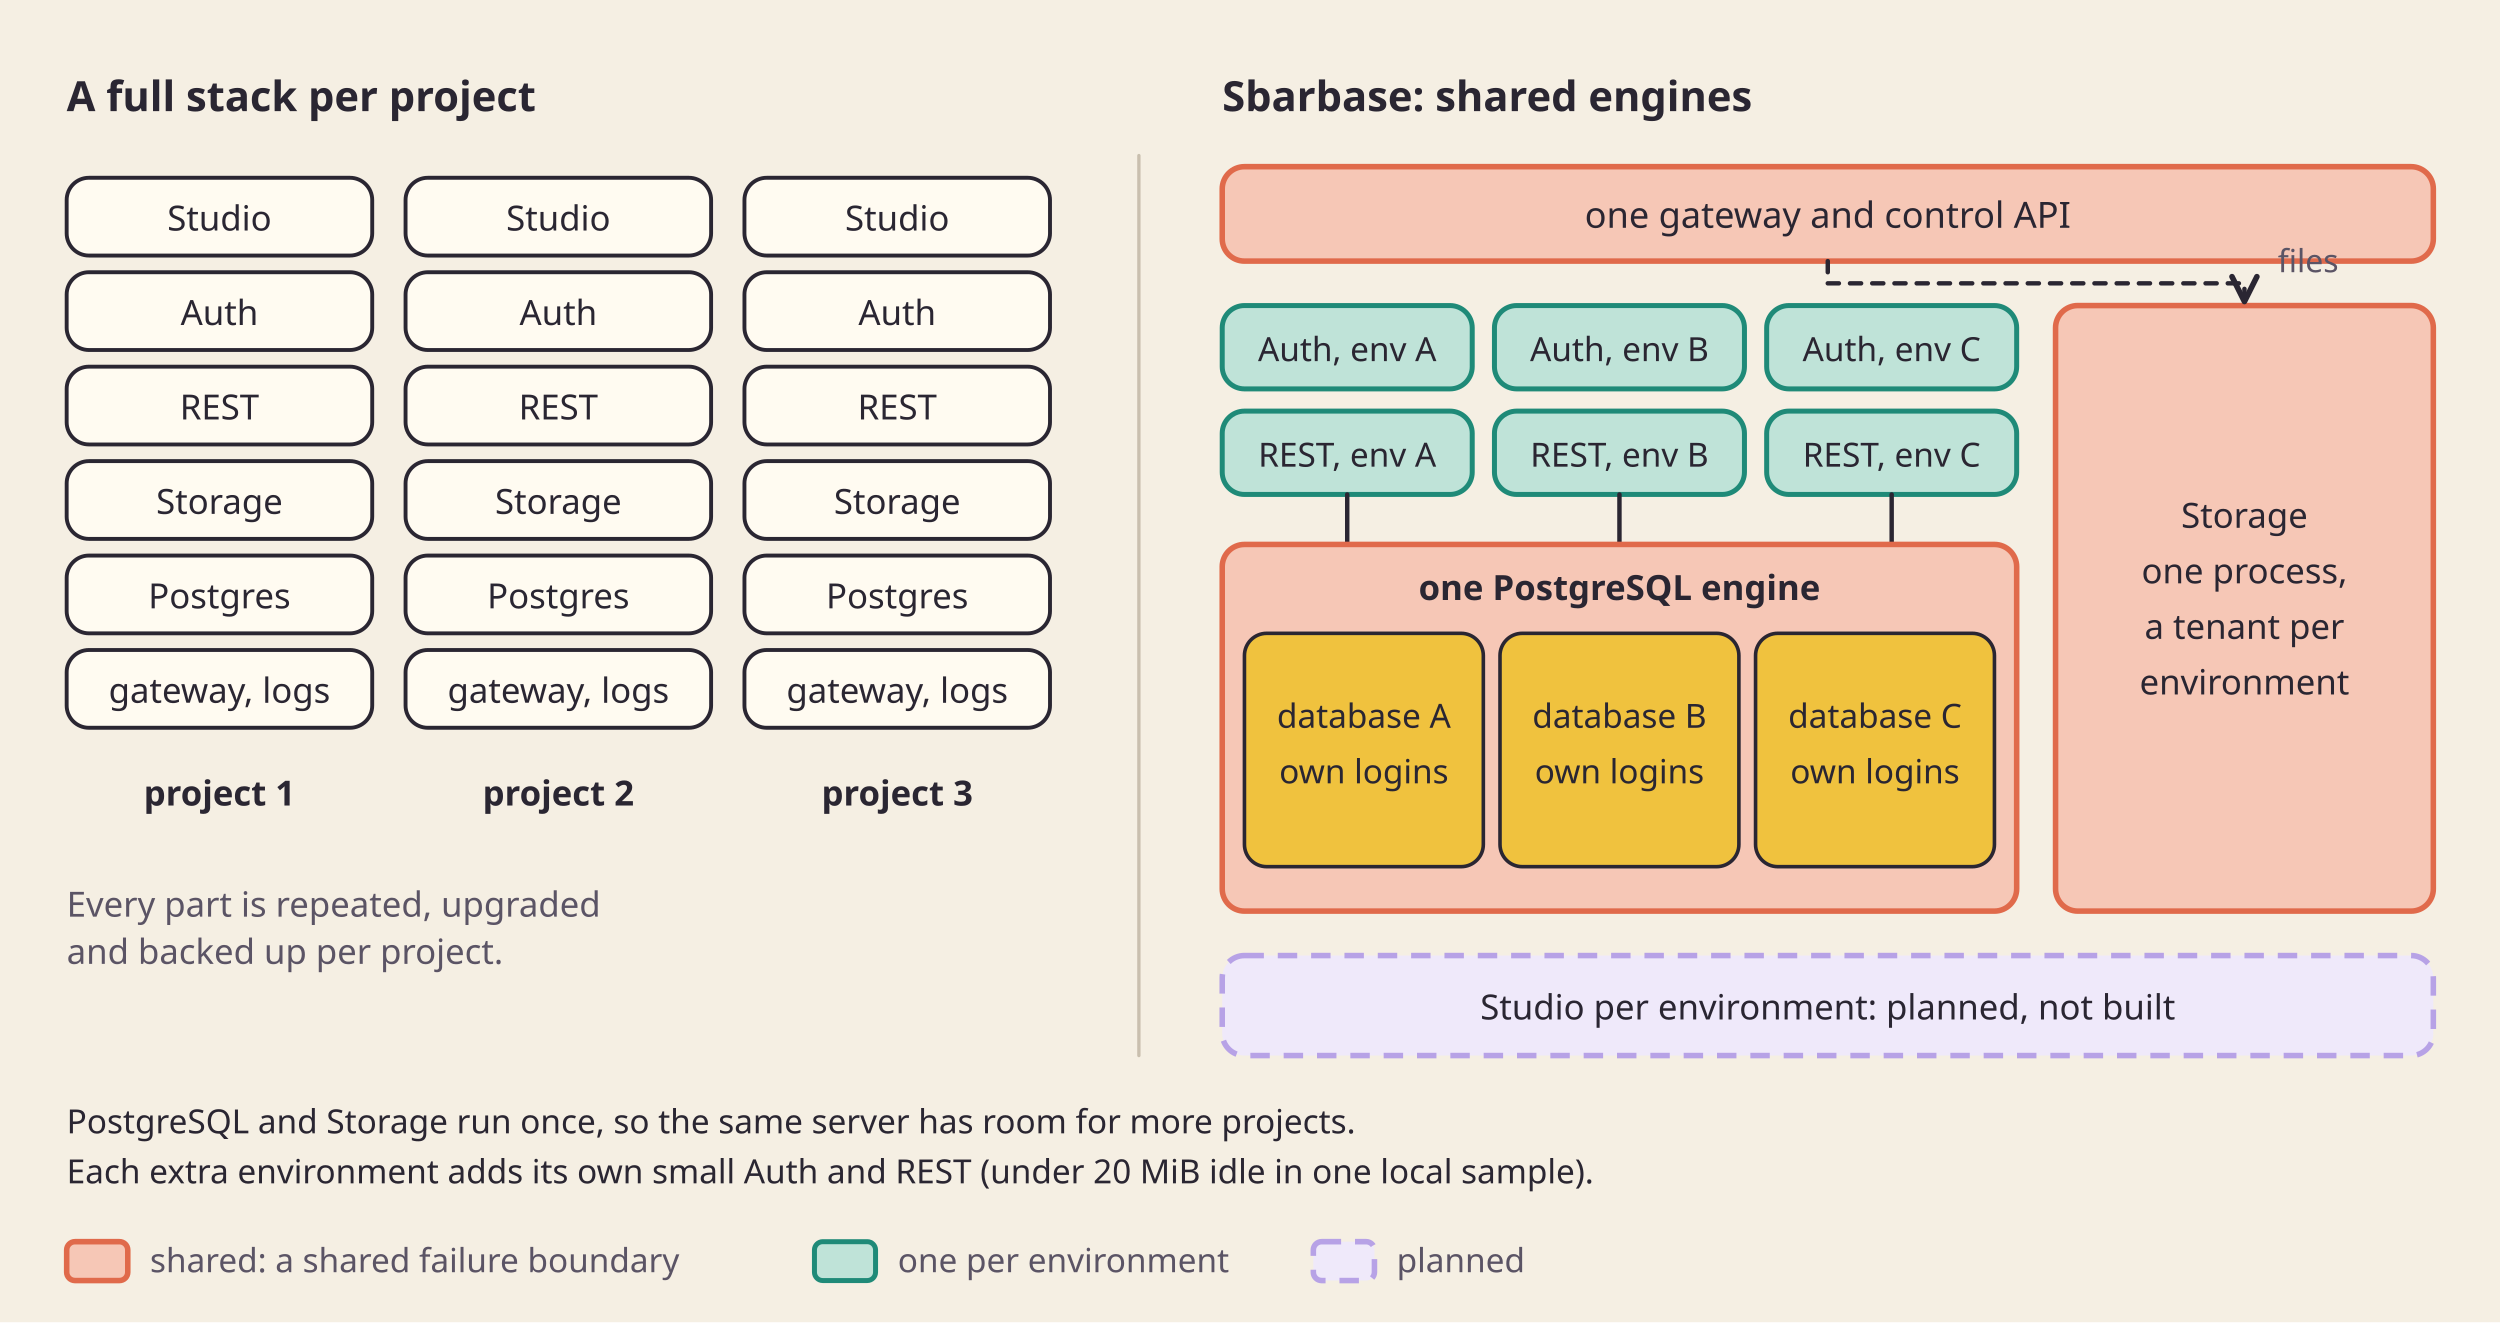
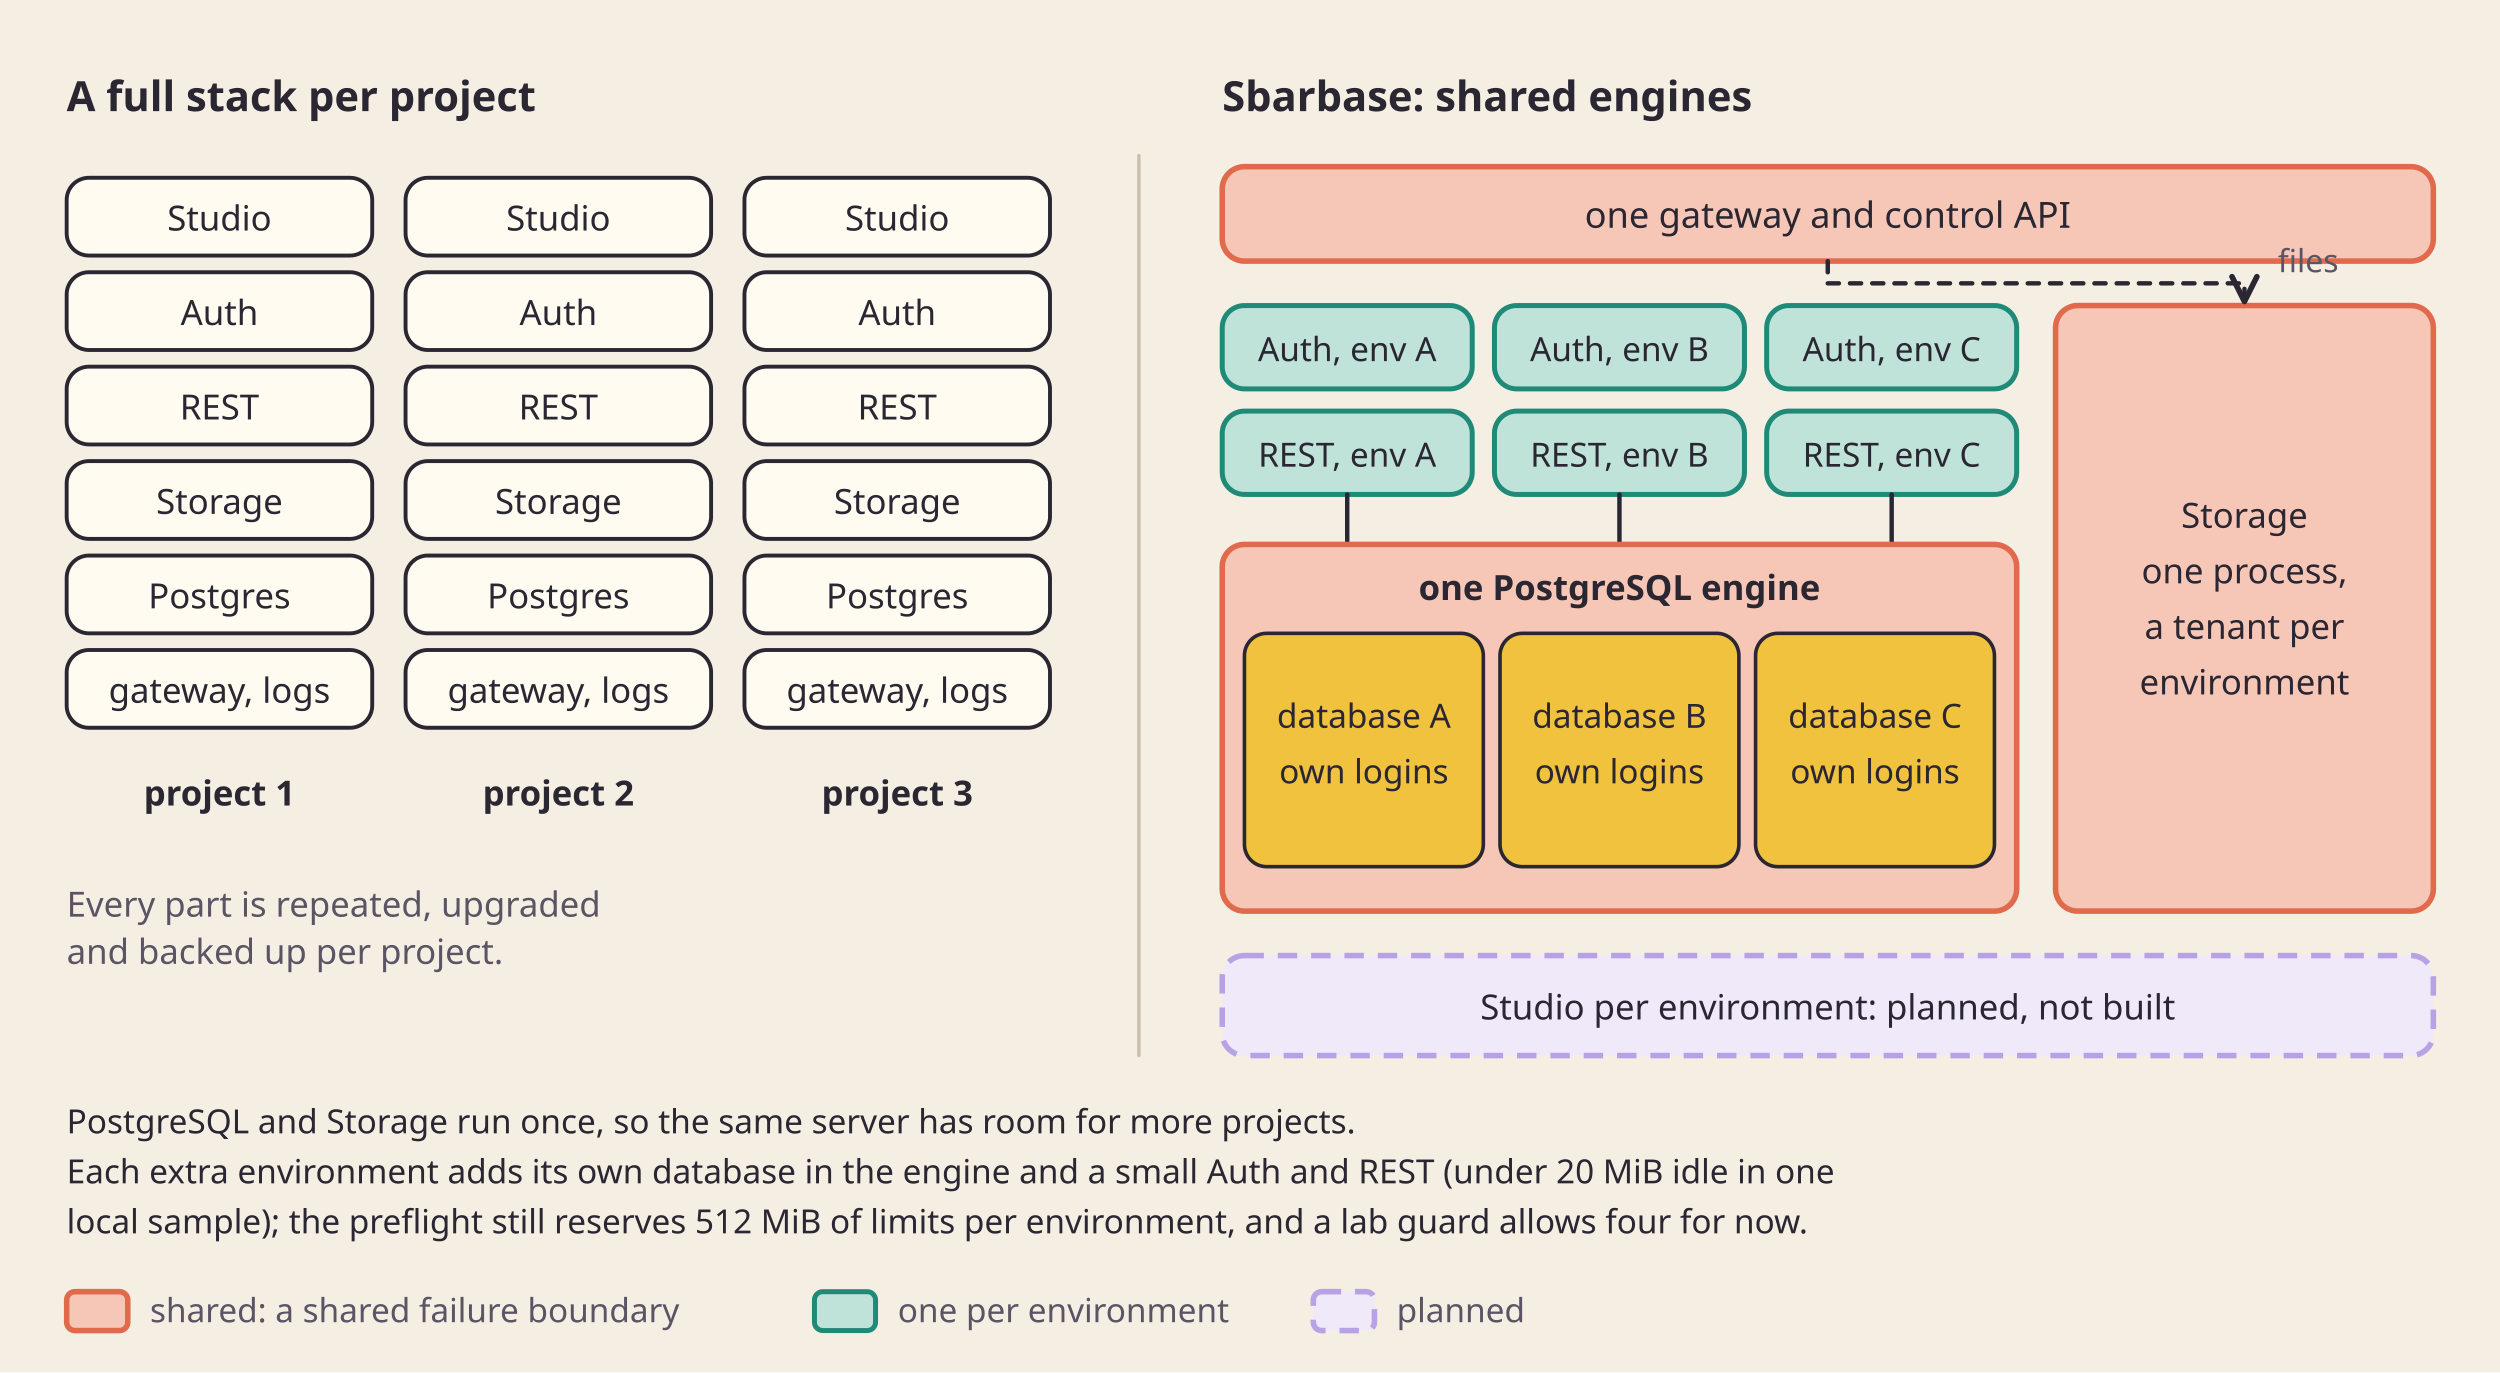
- <svg xmlns="http://www.w3.org/2000/svg" viewBox="0 0 900 476" width="900" height="476" role="img" aria-labelledby="fullste-t fullste-d" xml:lang="en">
+ <svg xmlns="http://www.w3.org/2000/svg" viewBox="0 0 900 494" width="900" height="494" role="img" aria-labelledby="fullste-t fullste-d" xml:lang="en">
  <defs>
    <marker id="fullste-i" viewBox="0 0 10 10" refX="8.5" refY="5" markerWidth="7" markerHeight="7" orient="auto-start-reverse">
      <path d="M1 1 L9 5 L1 9" fill="none" stroke="#2A2632" stroke-width="1.8" stroke-linecap="round" stroke-linejoin="round" />
    </marker>
    <marker id="fullste-c" viewBox="0 0 10 10" refX="8.5" refY="5" markerWidth="7" markerHeight="7" orient="auto-start-reverse">
      <path d="M1 1 L9 5 L1 9" fill="none" stroke="#E06A4B" stroke-width="1.8" stroke-linecap="round" stroke-linejoin="round" />
    </marker>
  </defs>
-   <rect x="0" y="0" width="900" height="476" fill="#F5EFE3" />
+   <rect x="0" y="0" width="900" height="494" fill="#F5EFE3" />
  <g font-family="system-ui, sans-serif" fill="#2A2632" text-anchor="middle">
    <text x="24" y="40" font-size="15" font-weight="700" text-anchor="start">A full stack per project</text>
    <rect x="24" y="64" width="110" height="28" rx="8" fill="#FFFBF1" stroke="#2A2632" stroke-width="1.4" />
    <text x="79" y="83" font-size="12.5">Studio</text>
    <rect x="24" y="98" width="110" height="28" rx="8" fill="#FFFBF1" stroke="#2A2632" stroke-width="1.4" />
    <text x="79" y="117" font-size="12.5">Auth</text>
    <rect x="24" y="132" width="110" height="28" rx="8" fill="#FFFBF1" stroke="#2A2632" stroke-width="1.4" />
    <text x="79" y="151" font-size="12.5">REST</text>
    <rect x="24" y="166" width="110" height="28" rx="8" fill="#FFFBF1" stroke="#2A2632" stroke-width="1.4" />
    <text x="79" y="185" font-size="12.5">Storage</text>
    <rect x="24" y="200" width="110" height="28" rx="8" fill="#FFFBF1" stroke="#2A2632" stroke-width="1.4" />
    <text x="79" y="219" font-size="12.5">Postgres</text>
    <rect x="24" y="234" width="110" height="28" rx="8" fill="#FFFBF1" stroke="#2A2632" stroke-width="1.4" />
    <text x="79" y="253" font-size="12.5">gateway, logs</text>
    <text x="79" y="290" font-size="12.5" font-weight="700">project 1</text>
    <rect x="146" y="64" width="110" height="28" rx="8" fill="#FFFBF1" stroke="#2A2632" stroke-width="1.4" />
    <text x="201" y="83" font-size="12.5">Studio</text>
    <rect x="146" y="98" width="110" height="28" rx="8" fill="#FFFBF1" stroke="#2A2632" stroke-width="1.4" />
    <text x="201" y="117" font-size="12.5">Auth</text>
    <rect x="146" y="132" width="110" height="28" rx="8" fill="#FFFBF1" stroke="#2A2632" stroke-width="1.4" />
    <text x="201" y="151" font-size="12.5">REST</text>
    <rect x="146" y="166" width="110" height="28" rx="8" fill="#FFFBF1" stroke="#2A2632" stroke-width="1.4" />
    <text x="201" y="185" font-size="12.5">Storage</text>
    <rect x="146" y="200" width="110" height="28" rx="8" fill="#FFFBF1" stroke="#2A2632" stroke-width="1.4" />
    <text x="201" y="219" font-size="12.5">Postgres</text>
    <rect x="146" y="234" width="110" height="28" rx="8" fill="#FFFBF1" stroke="#2A2632" stroke-width="1.4" />
    <text x="201" y="253" font-size="12.5">gateway, logs</text>
    <text x="201" y="290" font-size="12.5" font-weight="700">project 2</text>
    <rect x="268" y="64" width="110" height="28" rx="8" fill="#FFFBF1" stroke="#2A2632" stroke-width="1.4" />
    <text x="323" y="83" font-size="12.5">Studio</text>
    <rect x="268" y="98" width="110" height="28" rx="8" fill="#FFFBF1" stroke="#2A2632" stroke-width="1.4" />
    <text x="323" y="117" font-size="12.5">Auth</text>
    <rect x="268" y="132" width="110" height="28" rx="8" fill="#FFFBF1" stroke="#2A2632" stroke-width="1.4" />
    <text x="323" y="151" font-size="12.5">REST</text>
    <rect x="268" y="166" width="110" height="28" rx="8" fill="#FFFBF1" stroke="#2A2632" stroke-width="1.4" />
    <text x="323" y="185" font-size="12.5">Storage</text>
    <rect x="268" y="200" width="110" height="28" rx="8" fill="#FFFBF1" stroke="#2A2632" stroke-width="1.4" />
    <text x="323" y="219" font-size="12.5">Postgres</text>
    <rect x="268" y="234" width="110" height="28" rx="8" fill="#FFFBF1" stroke="#2A2632" stroke-width="1.4" />
    <text x="323" y="253" font-size="12.5">gateway, logs</text>
    <text x="323" y="290" font-size="12.5" font-weight="700">project 3</text>
    <text x="24" y="330" font-size="12.5" fill="#5B5465" text-anchor="start">Every part is repeated, upgraded</text>
    <text x="24" y="347" font-size="12.5" fill="#5B5465" text-anchor="start">and backed up per project.</text>
    <path d="M410 56 L410 380" fill="none" stroke="#C9BFAE" stroke-width="1.2" stroke-linecap="round" stroke-linejoin="round" />
    <text x="440" y="40" font-size="15" font-weight="700" text-anchor="start">Sbarbase: shared engines</text>
    <rect x="440" y="60" width="436" height="34" rx="8" fill="#F6C7B6" stroke="#E06A4B" stroke-width="2" />
    <text x="658" y="82" font-size="13">one gateway and control API</text>
    <rect x="440" y="110" width="90" height="30" rx="8" fill="#BFE3D8" stroke="#1F8A78" stroke-width="1.8" />
    <text x="485" y="130" font-size="12">Auth, env A</text>
    <rect x="440" y="148" width="90" height="30" rx="8" fill="#BFE3D8" stroke="#1F8A78" stroke-width="1.8" />
    <text x="485" y="168" font-size="12">REST, env A</text>
    <path d="M485 178 L485 226" fill="none" stroke="#2A2632" stroke-width="1.6" stroke-linecap="round" stroke-linejoin="round" marker-end="url(#fullste-i)" />
    <rect x="538" y="110" width="90" height="30" rx="8" fill="#BFE3D8" stroke="#1F8A78" stroke-width="1.8" />
    <text x="583" y="130" font-size="12">Auth, env B</text>
    <rect x="538" y="148" width="90" height="30" rx="8" fill="#BFE3D8" stroke="#1F8A78" stroke-width="1.8" />
    <text x="583" y="168" font-size="12">REST, env B</text>
    <path d="M583 178 L583 226" fill="none" stroke="#2A2632" stroke-width="1.6" stroke-linecap="round" stroke-linejoin="round" marker-end="url(#fullste-i)" />
    <rect x="636" y="110" width="90" height="30" rx="8" fill="#BFE3D8" stroke="#1F8A78" stroke-width="1.8" />
    <text x="681" y="130" font-size="12">Auth, env C</text>
    <rect x="636" y="148" width="90" height="30" rx="8" fill="#BFE3D8" stroke="#1F8A78" stroke-width="1.8" />
    <text x="681" y="168" font-size="12">REST, env C</text>
    <path d="M681 178 L681 226" fill="none" stroke="#2A2632" stroke-width="1.6" stroke-linecap="round" stroke-linejoin="round" marker-end="url(#fullste-i)" />
    <rect x="440" y="196" width="286" height="132" rx="8" fill="#F6C7B6" stroke="#E06A4B" stroke-width="2" />
    <text x="583" y="216" font-size="12.5" font-weight="700">one PostgreSQL engine</text>
    <rect x="448" y="228" width="86" height="84" rx="8" fill="#F0C23E" stroke="#2A2632" stroke-width="1.3" />
    <text x="491" y="262" font-size="12">database A</text>
    <text x="491" y="282" font-size="12">own logins</text>
    <rect x="540" y="228" width="86" height="84" rx="8" fill="#F0C23E" stroke="#2A2632" stroke-width="1.3" />
    <text x="583" y="262" font-size="12">database B</text>
    <text x="583" y="282" font-size="12">own logins</text>
    <rect x="632" y="228" width="86" height="84" rx="8" fill="#F0C23E" stroke="#2A2632" stroke-width="1.3" />
    <text x="675" y="262" font-size="12">database C</text>
    <text x="675" y="282" font-size="12">own logins</text>
    <rect x="740" y="110" width="136" height="218" rx="8" fill="#F6C7B6" stroke="#E06A4B" stroke-width="2" />
    <text x="808" y="190" font-size="12.5">Storage</text>
    <text x="808" y="210" font-size="12.5">one process,</text>
    <text x="808" y="230" font-size="12.5">a tenant per</text>
    <text x="808" y="250" font-size="12.5">environment</text>
    <path d="M658 94 L658 102 L808 102 L808 108" fill="none" stroke="#2A2632" stroke-width="1.6" stroke-linecap="round" stroke-linejoin="round" stroke-dasharray="4 4" marker-end="url(#fullste-i)" />
    <text x="820" y="98" font-size="11.5" fill="#5B5465" text-anchor="start">files</text>
    <rect x="440" y="344" width="436" height="36" rx="8" fill="#EFE9FA" stroke="#B7A2E6" stroke-width="2" stroke-dasharray="7 5" />
    <text x="658" y="367" font-size="12.5">Studio per environment: planned, not built</text>
    <text x="24" y="408" font-size="12" text-anchor="start">PostgreSQL and Storage run once, so the same server has room for more projects.</text>
-     <text x="24" y="426" font-size="12" text-anchor="start">Each extra environment adds its own small Auth and REST (under 20 MiB idle in one local sample).</text>
-     <rect x="24" y="447" width="22" height="14" rx="3" fill="#F6C7B6" stroke="#E06A4B" stroke-width="2" />
-     <text x="54" y="458" font-size="12" fill="#5B5465" text-anchor="start">shared: a shared failure boundary</text>
-     <rect x="293.2" y="447" width="22" height="14" rx="3" fill="#BFE3D8" stroke="#1F8A78" stroke-width="1.8" />
-     <text x="323.2" y="458" font-size="12" fill="#5B5465" text-anchor="start">one per environment</text>
-     <rect x="472.8" y="447" width="22" height="14" rx="3" fill="#EFE9FA" stroke="#B7A2E6" stroke-width="2" stroke-dasharray="7 5" />
-     <text x="502.8" y="458" font-size="12" fill="#5B5465" text-anchor="start">planned</text>
+     <text x="24" y="426" font-size="12" text-anchor="start">Each extra environment adds its own database in the engine and a small Auth and REST (under 20 MiB idle in one</text>
+     <text x="24" y="444" font-size="12" text-anchor="start">local sample); the preflight still reserves 512 MiB of limits per environment, and a lab guard allows four for now.</text>
+     <rect x="24" y="465" width="22" height="14" rx="3" fill="#F6C7B6" stroke="#E06A4B" stroke-width="2" />
+     <text x="54" y="476" font-size="12" fill="#5B5465" text-anchor="start">shared: a shared failure boundary</text>
+     <rect x="293.2" y="465" width="22" height="14" rx="3" fill="#BFE3D8" stroke="#1F8A78" stroke-width="1.8" />
+     <text x="323.2" y="476" font-size="12" fill="#5B5465" text-anchor="start">one per environment</text>
+     <rect x="472.8" y="465" width="22" height="14" rx="3" fill="#EFE9FA" stroke="#B7A2E6" stroke-width="2" stroke-dasharray="7 5" />
+     <text x="502.8" y="476" font-size="12" fill="#5B5465" text-anchor="start">planned</text>
  </g>
</svg>
